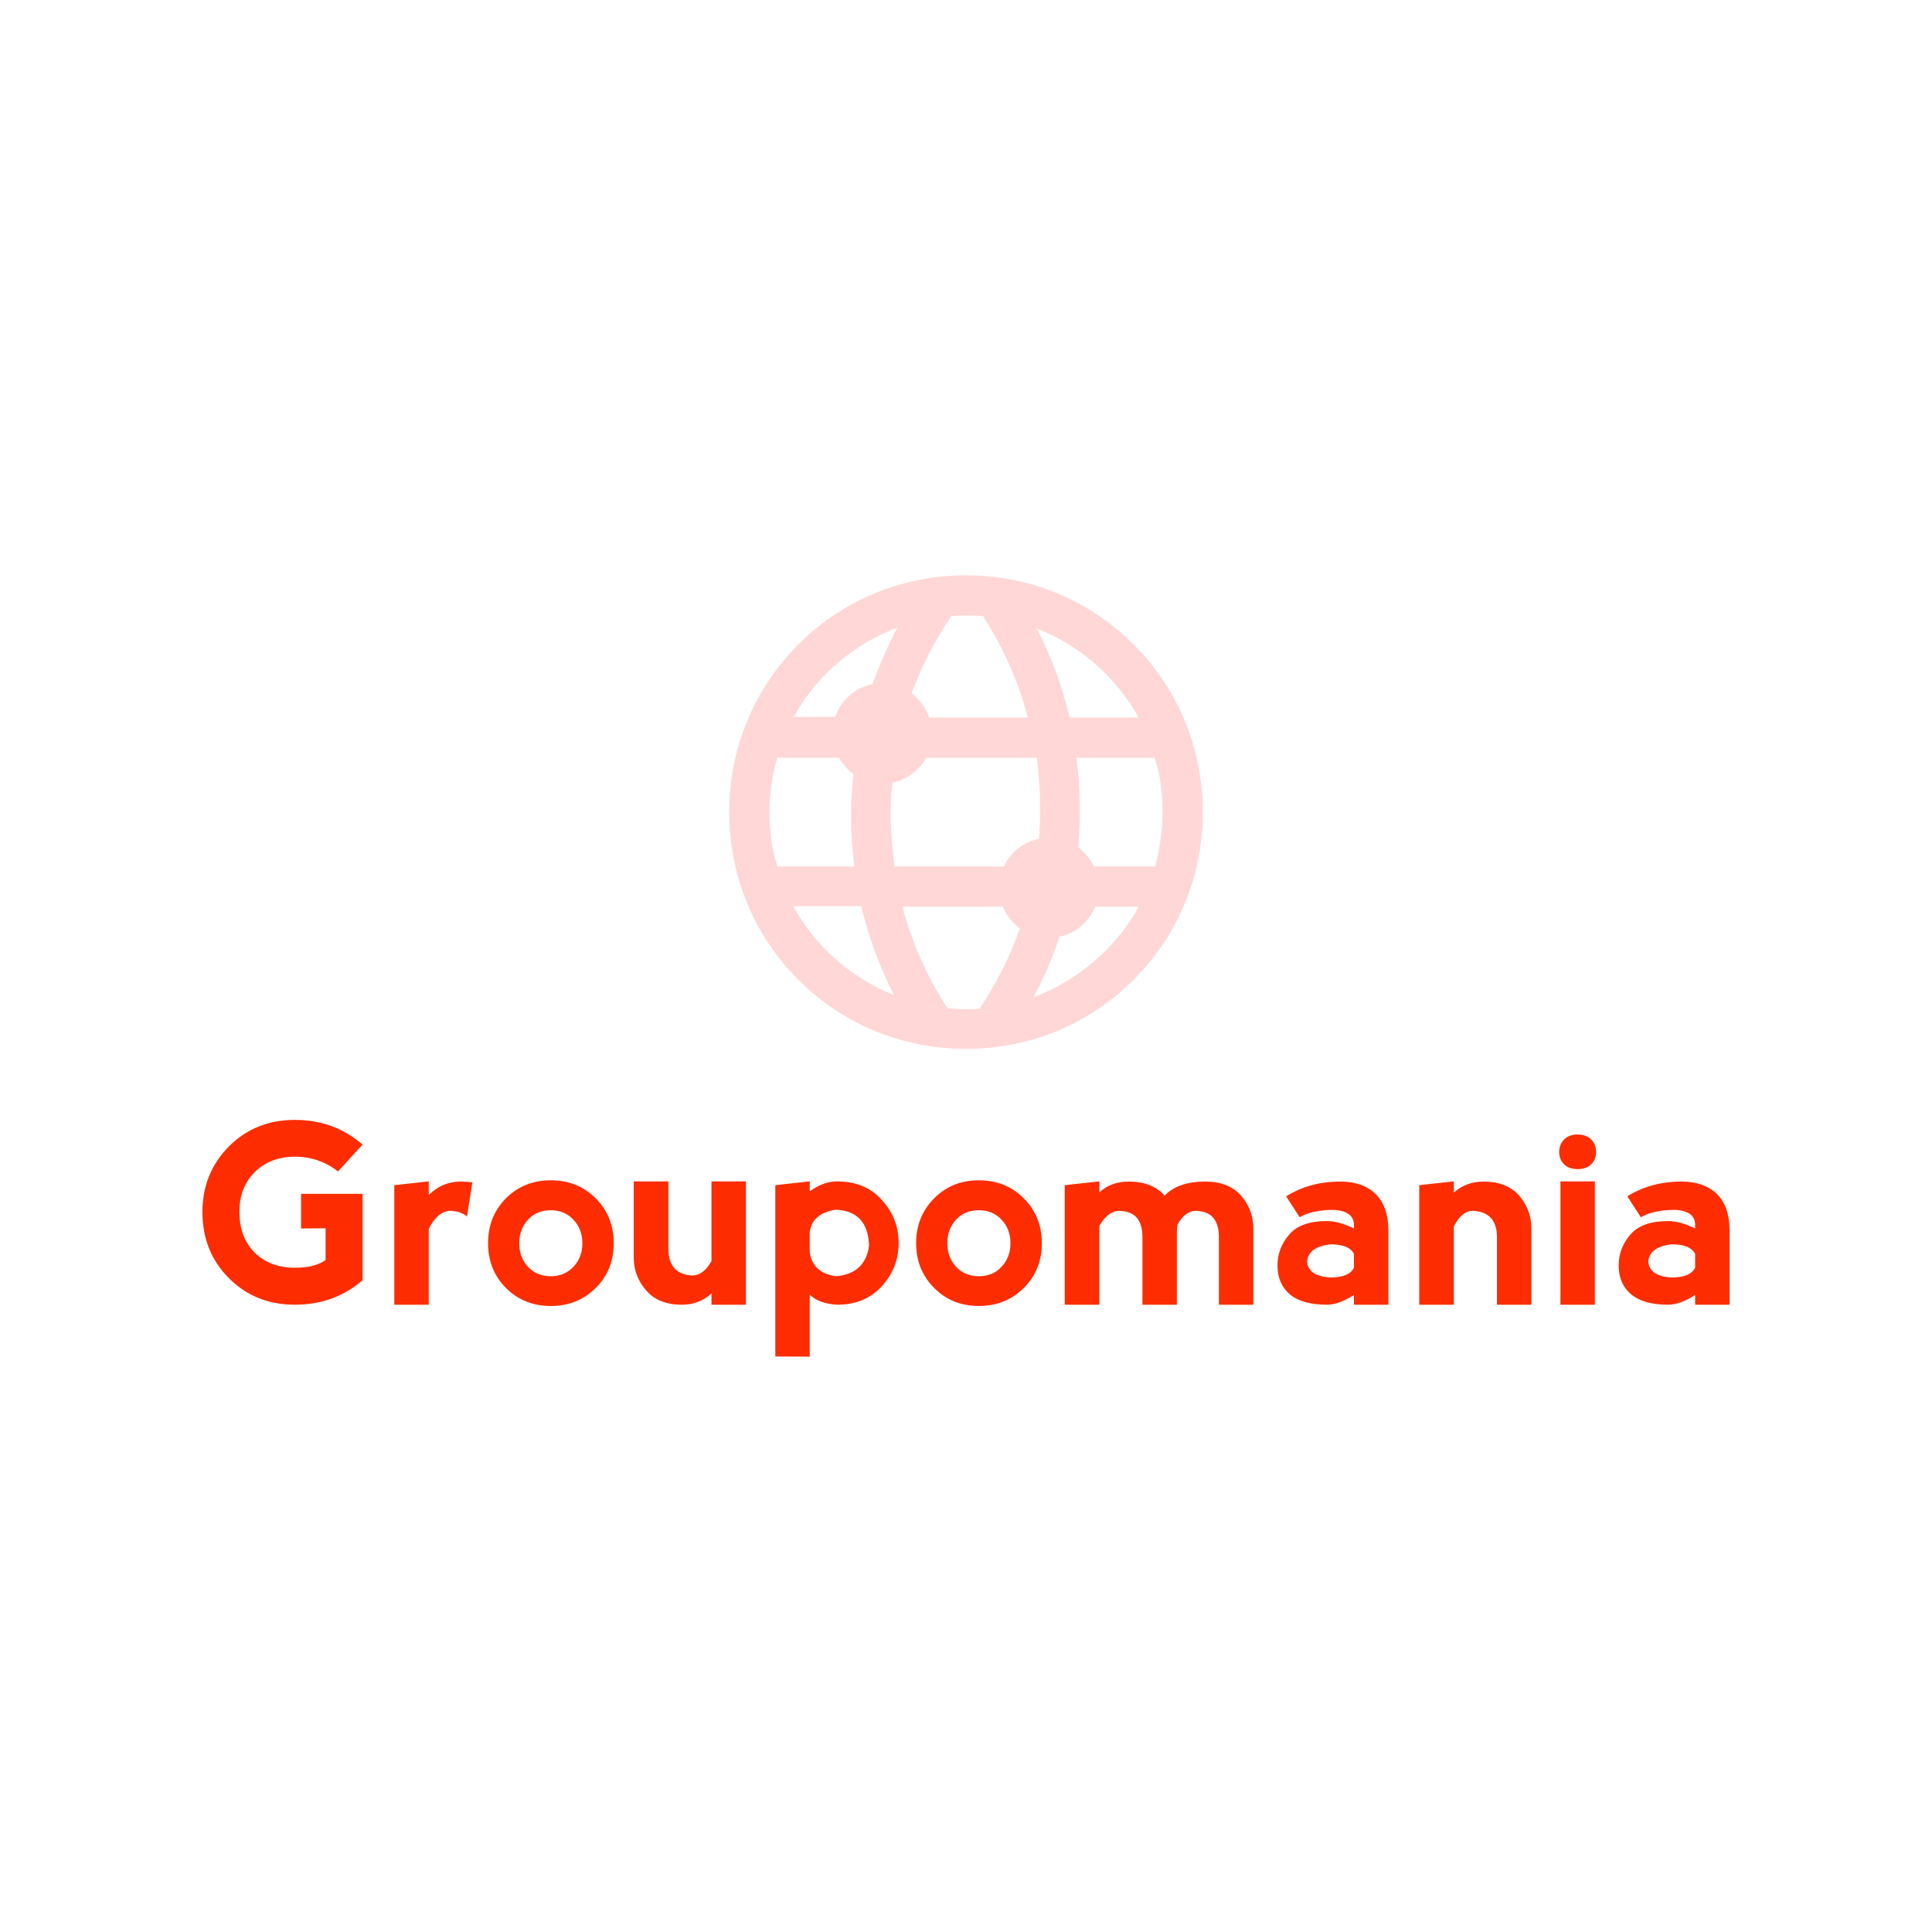
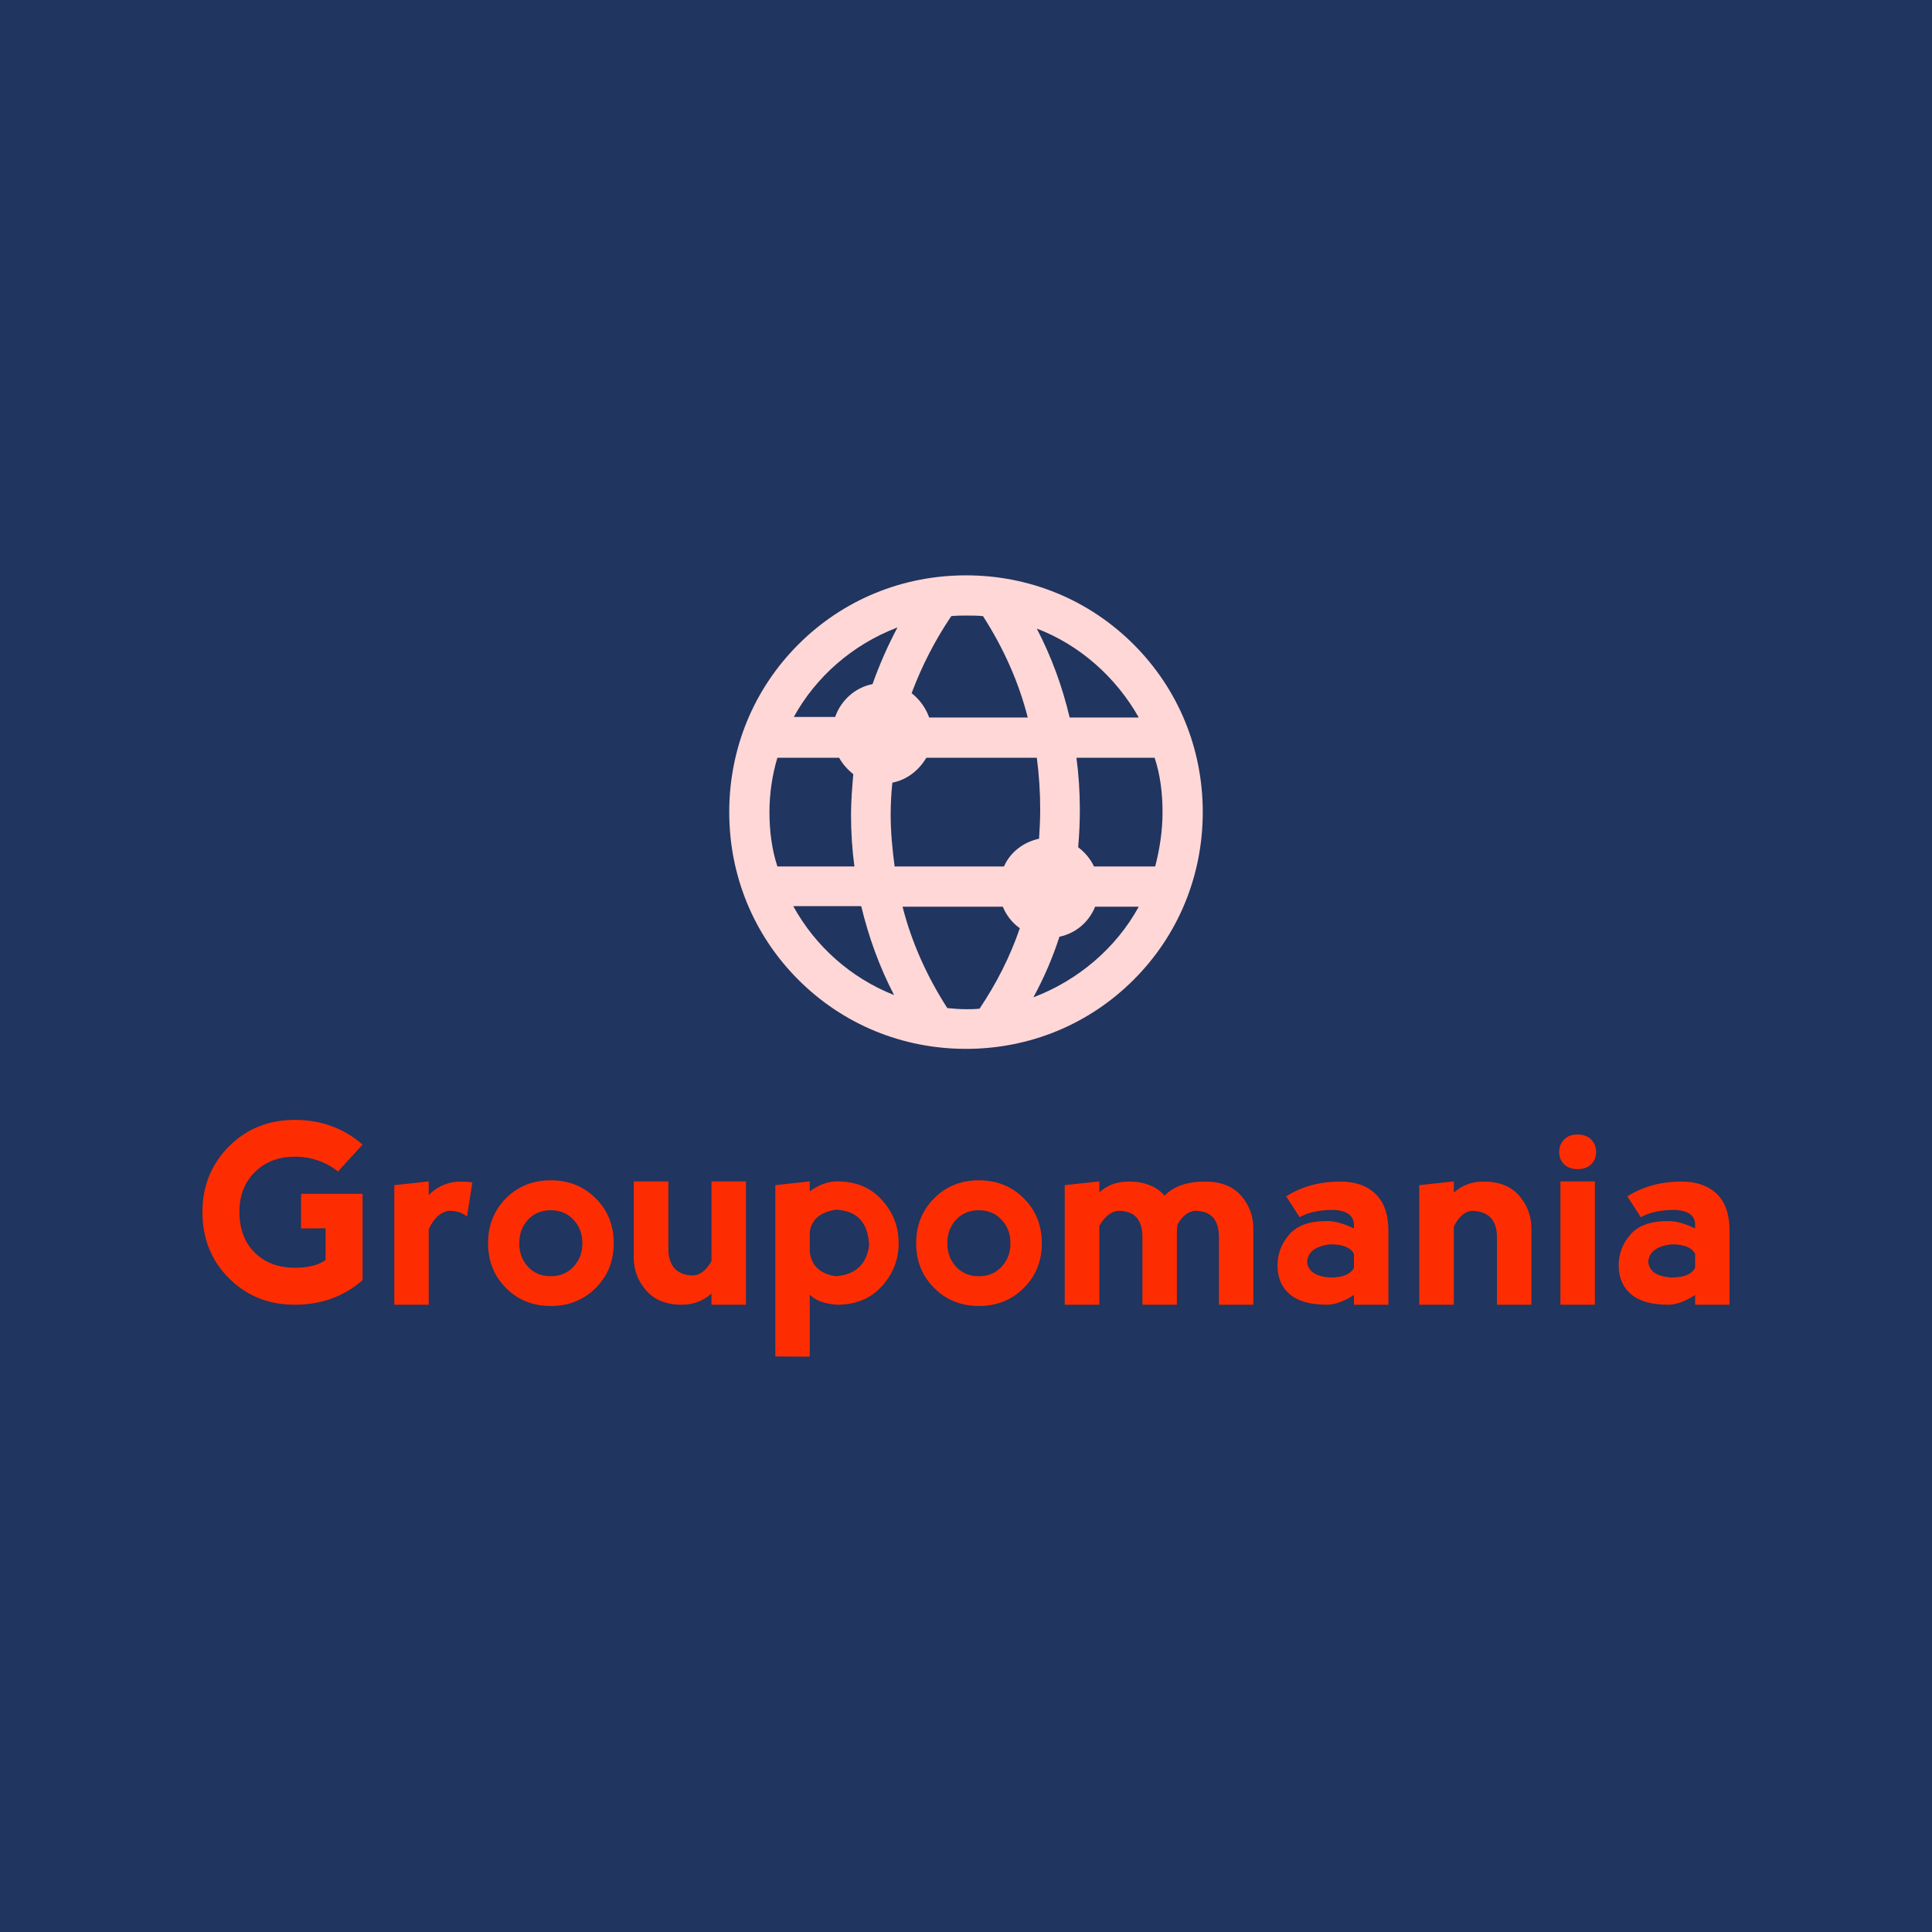
<svg xmlns="http://www.w3.org/2000/svg" data-v-1084b650="" viewBox="0 0 300 300">
-   <rect data-v-1084b650="" fill="#FFFFFF" x="0" y="0" width="300px" height="300px" class="logo-background-square" />
+   <rect data-v-1084b650="" fill="#20355F" x="0" y="0" width="300px" height="300px" class="logo-background-square" />
  <g data-v-1084b650="" id="7e319840-739a-a0f1-f316-ea813584ba79" fill="#FD2D01" transform="matrix(2.8,0,0,2.8,30.622,167.1206)">
    <path d="M5.41 12.67L5.41 12.67Q3.23 12.67 1.76 11.20L1.76 11.20L1.76 11.20Q0.29 9.73 0.29 7.53L0.29 7.53L0.29 7.53Q0.29 5.37 1.76 3.89L1.76 3.89L1.76 3.89Q3.23 2.42 5.41 2.42L5.41 2.42L5.41 2.42Q7.60 2.42 9.17 3.79L9.17 3.79L7.81 5.28L7.81 5.28Q6.76 4.46 5.41 4.46L5.41 4.46L5.41 4.46Q4.03 4.47 3.18 5.33L3.18 5.33L3.18 5.33Q2.34 6.18 2.34 7.51L2.34 7.51L2.34 7.51Q2.34 8.94 3.19 9.78L3.19 9.78L3.19 9.78Q4.04 10.62 5.42 10.62L5.42 10.62L5.42 10.62Q6.53 10.62 7.12 10.19L7.12 10.19L7.12 8.43L5.76 8.44L5.76 6.52L9.17 6.52L9.17 11.31L9.17 11.31Q7.61 12.67 5.41 12.67L5.41 12.67ZM12.84 5.83L12.84 6.59L12.84 6.59Q13.58 5.84 14.63 5.84L14.63 5.84L14.63 5.84Q14.96 5.84 15.26 5.89L15.26 5.89L14.96 7.78L14.96 7.78Q14.63 7.48 14.01 7.46L14.01 7.46L14.01 7.46Q13.31 7.51 12.84 8.47L12.84 8.47L12.84 12.67L10.93 12.67L10.93 6.04L12.84 5.83ZM19.61 12.74L19.61 12.74Q18.12 12.74 17.12 11.74L17.12 11.74L17.12 11.74Q16.13 10.74 16.13 9.26L16.13 9.26L16.13 9.26Q16.13 7.77 17.12 6.77L17.12 6.77L17.12 6.77Q18.12 5.77 19.61 5.77L19.61 5.77L19.61 5.77Q21.10 5.77 22.10 6.77L22.10 6.77L22.10 6.77Q23.10 7.77 23.10 9.26L23.10 9.26L23.10 9.26Q23.10 10.75 22.10 11.74L22.10 11.74L22.10 11.74Q21.10 12.74 19.61 12.74L19.61 12.74ZM19.61 11.09L19.61 11.09L19.61 11.09Q20.38 11.09 20.87 10.56L20.87 10.56L20.87 10.56Q21.36 10.04 21.36 9.26L21.36 9.26L21.36 9.26Q21.36 8.48 20.87 7.96L20.87 7.96L20.87 7.96Q20.38 7.43 19.60 7.43L19.60 7.43L19.60 7.43Q18.83 7.43 18.34 7.96L18.34 7.96L18.34 7.96Q17.86 8.48 17.86 9.26L17.86 9.26L17.86 9.26Q17.86 10.04 18.34 10.56L18.34 10.56L18.34 10.56Q18.83 11.09 19.61 11.09ZM28.52 10.25L28.52 10.25L28.52 5.83L30.43 5.83L30.43 12.67L28.52 12.67L28.52 12.05L28.52 12.05Q27.83 12.67 26.88 12.67L26.88 12.67L26.88 12.67Q25.58 12.67 24.90 11.88L24.90 11.88L24.90 11.88Q24.21 11.09 24.21 10.07L24.21 10.07L24.21 5.83L26.13 5.83L26.13 9.59L26.13 9.59Q26.13 10.27 26.47 10.65L26.47 10.65L26.47 10.65Q26.81 11.03 27.50 11.05L27.50 11.05L27.50 11.05Q28.10 11.01 28.52 10.25ZM33.97 15.55L32.06 15.54L32.06 6.04L33.97 5.83L33.97 6.38L33.97 6.38Q34.74 5.83 35.48 5.83L35.48 5.83L35.48 5.83Q37.05 5.83 37.97 6.86L37.97 6.86L37.97 6.86Q38.90 7.88 38.90 9.25L38.90 9.25L38.90 9.25Q38.90 10.62 37.97 11.64L37.97 11.64L37.97 11.64Q37.05 12.67 35.48 12.67L35.48 12.67L35.48 12.67Q34.45 12.60 33.97 12.11L33.97 12.11L33.97 15.55ZM33.97 8.63L33.97 8.63L33.97 9.74L33.97 9.74Q34.11 10.89 35.41 11.09L35.41 11.09L35.41 11.09Q37.05 10.96 37.26 9.39L37.26 9.39L37.26 9.39Q37.19 7.47 35.41 7.40L35.41 7.40L35.41 7.40Q34.11 7.61 33.97 8.63ZM43.35 12.74L43.35 12.74Q41.86 12.74 40.87 11.74L40.87 11.74L40.87 11.74Q39.87 10.74 39.87 9.26L39.87 9.26L39.87 9.26Q39.87 7.77 40.87 6.77L40.87 6.77L40.87 6.77Q41.86 5.77 43.35 5.77L43.35 5.77L43.35 5.77Q44.84 5.77 45.84 6.77L45.84 6.77L45.84 6.77Q46.84 7.77 46.84 9.26L46.84 9.26L46.84 9.26Q46.84 10.75 45.84 11.74L45.84 11.74L45.84 11.74Q44.84 12.74 43.35 12.74L43.35 12.74ZM43.35 11.09L43.35 11.09L43.35 11.09Q44.13 11.09 44.61 10.56L44.61 10.56L44.61 10.56Q45.10 10.04 45.10 9.26L45.10 9.26L45.10 9.26Q45.10 8.48 44.61 7.96L44.61 7.96L44.61 7.96Q44.13 7.43 43.34 7.43L43.34 7.43L43.34 7.43Q42.57 7.43 42.08 7.96L42.08 7.96L42.08 7.96Q41.60 8.48 41.60 9.26L41.60 9.26L41.60 9.26Q41.60 10.04 42.08 10.56L42.08 10.56L42.08 10.56Q42.57 11.09 43.35 11.09ZM50.03 8.30L50.03 8.30L50.03 12.67L48.11 12.67L48.11 6.04L50.03 5.83L50.03 6.44L50.03 6.44Q50.67 5.84 51.67 5.84L51.67 5.84L51.67 5.84Q52.96 5.84 53.65 6.62L53.65 6.62L53.65 6.62Q54.40 5.84 55.90 5.84L55.90 5.84L55.90 5.84Q57.20 5.84 57.89 6.62L57.89 6.62L57.89 6.62Q58.57 7.41 58.57 8.44L58.57 8.44L58.57 12.67L56.66 12.67L56.66 8.91L56.66 8.91Q56.66 8.23 56.35 7.85L56.35 7.85L56.35 7.85Q56.04 7.48 55.35 7.46L55.35 7.46L55.35 7.46Q54.78 7.50 54.37 8.21L54.37 8.21L54.37 8.21Q54.33 8.42 54.33 8.64L54.33 8.64L54.33 12.67L52.42 12.67L52.42 8.91L52.42 8.91Q52.42 8.23 52.11 7.85L52.11 7.85L52.11 7.85Q51.80 7.48 51.11 7.46L51.11 7.46L51.11 7.46Q50.48 7.50 50.03 8.30ZM61.14 7.82L60.39 6.66L60.39 6.66Q61.69 5.84 63.40 5.84L63.40 5.84L63.40 5.84Q64.63 5.84 65.34 6.52L65.34 6.52L65.34 6.52Q66.06 7.21 66.06 8.57L66.06 8.57L66.06 12.67L64.15 12.67L64.15 12.13L64.15 12.13Q63.31 12.67 62.64 12.67L62.64 12.67L62.64 12.67Q61.28 12.67 60.59 12.09L60.59 12.09L60.59 12.09Q59.91 11.51 59.91 10.49L59.91 10.49L59.91 10.49Q59.91 9.53 60.56 8.78L60.56 8.78L60.56 8.78Q61.20 8.03 62.64 8.03L62.64 8.03L62.64 8.03Q63.31 8.03 64.15 8.44L64.15 8.44L64.15 8.23L64.15 8.23Q64.13 7.48 63.05 7.41L63.05 7.41L63.05 7.41Q61.82 7.41 61.14 7.82L61.14 7.82ZM64.15 10.62L64.15 10.62L64.15 9.85L64.15 9.85Q63.88 9.32 62.85 9.32L62.85 9.32L62.85 9.32Q61.62 9.46 61.55 10.28L61.55 10.28L61.55 10.28Q61.62 11.09 62.85 11.16L62.85 11.16L62.85 11.16Q63.88 11.16 64.15 10.62ZM69.69 8.33L69.69 8.33L69.69 12.67L67.77 12.67L67.77 6.04L69.69 5.83L69.69 6.45L69.69 6.45Q70.38 5.84 71.33 5.84L71.33 5.84L71.33 5.84Q72.63 5.84 73.31 6.62L73.31 6.62L73.31 6.62Q73.99 7.41 73.99 8.44L73.99 8.44L73.99 12.67L72.08 12.67L72.08 8.91L72.08 8.91Q72.08 8.23 71.74 7.85L71.74 7.85L71.74 7.85Q71.39 7.48 70.70 7.46L70.70 7.46L70.70 7.46Q70.11 7.50 69.69 8.33ZM77.51 12.67L75.60 12.67L75.60 5.83L77.51 5.83L77.51 12.67ZM75.53 4.20L75.53 4.20L75.53 4.20Q75.53 4.61 75.80 4.88L75.80 4.88L75.80 4.88Q76.08 5.15 76.56 5.15L76.56 5.15L76.56 5.15Q77.03 5.15 77.31 4.88L77.31 4.88L77.31 4.88Q77.58 4.61 77.58 4.20L77.58 4.20L77.58 4.20Q77.58 3.79 77.31 3.51L77.31 3.51L77.31 3.51Q77.03 3.23 76.54 3.23L76.54 3.23L76.54 3.23Q76.08 3.23 75.80 3.51L75.80 3.51L75.80 3.51Q75.53 3.79 75.53 4.20ZM80.06 7.82L79.31 6.66L79.31 6.66Q80.61 5.84 82.32 5.84L82.32 5.84L82.32 5.84Q83.55 5.84 84.27 6.52L84.27 6.52L84.27 6.52Q84.98 7.21 84.98 8.57L84.98 8.57L84.98 12.67L83.07 12.67L83.07 12.13L83.07 12.13Q82.24 12.67 81.57 12.67L81.57 12.67L81.57 12.67Q80.20 12.67 79.52 12.09L79.52 12.09L79.52 12.09Q78.83 11.51 78.83 10.49L78.83 10.49L78.83 10.49Q78.83 9.53 79.48 8.78L79.48 8.78L79.48 8.78Q80.12 8.03 81.57 8.03L81.57 8.03L81.57 8.03Q82.23 8.03 83.07 8.44L83.07 8.44L83.07 8.23L83.07 8.23Q83.06 7.48 81.98 7.41L81.98 7.41L81.98 7.41Q80.75 7.41 80.06 7.82L80.06 7.82ZM83.07 10.62L83.07 10.62L83.07 9.85L83.07 9.85Q82.80 9.32 81.77 9.32L81.77 9.32L81.77 9.32Q80.54 9.46 80.47 10.28L80.47 10.28L80.47 10.28Q80.54 11.09 81.77 11.16L81.77 11.16L81.77 11.16Q82.80 11.16 83.07 10.62Z" />
  </g>
  <g data-v-1084b650="" id="4cb061db-73fa-16fe-1d0a-15980590225e" stroke="none" fill="#FFD7D7" transform="matrix(0.2931738,0,0,0.2931738,106.0239,82.12729)">
    <svg viewBox="-205 207 100 100">
      <switch>
        <g>
          <path d="M-155 298.8c11.2 0 21.7-4.3 29.6-12.2 7.9-7.9 12.2-18.4 12.2-29.6 0-11.2-4.3-21.7-12.2-29.6-7.9-7.9-18.4-12.2-29.6-12.2s-21.7 4.3-29.6 12.2c-7.9 7.9-12.2 18.4-12.2 29.6 0 11.2 4.3 21.7 12.2 29.6 7.9 7.9 18.4 12.2 29.6 12.2zm2.4-7.1c-.8.1-1.6.1-2.4.1-1.1 0-2.2-.1-3.3-.2-3.6-5.6-6.3-11.6-7.9-17.9h17.7c.6 1.5 1.7 2.9 3 3.8-1.7 5-4.1 9.7-7.1 14.2zm9.5-2c1.9-3.5 3.4-7 4.6-10.7 2.9-.6 5.2-2.6 6.3-5.3h7.7c-4 7.3-10.7 13-18.6 16zm22.8-32.7c0 3.3-.5 6.5-1.3 9.6h-10.8c-.6-1.3-1.6-2.5-2.8-3.4.2-2.2.3-4.4.3-6.6 0-3.1-.2-6.2-.6-9.2h13.8c1 3 1.4 6.3 1.4 9.6zm-4.2-16.7h-12.2c-1.3-5.5-3.2-10.7-5.8-15.7 7.6 2.9 14 8.6 18 15.7zm-17.4 16.3c0 1.7-.1 3.4-.2 5.1-2.8.6-5.1 2.4-6.2 4.9h-19.3c-.4-3-.7-6.1-.7-9.1 0-1.9.1-3.8.3-5.7 2.6-.5 4.7-2.2 6-4.4h19.5c.4 3 .6 6.1.6 9.2zm-15.7-34.2c.9-.1 1.8-.1 2.6-.1 1 0 2 0 3 .1 3.6 5.6 6.3 11.6 7.9 17.9h-17.4c-.6-1.7-1.7-3.2-3.1-4.3 1.8-4.8 4.1-9.3 7-13.6zm-9.5 2c-1.7 3.2-3.2 6.6-4.4 10-3.1.6-5.6 2.9-6.6 5.8h-7.3c3.9-7.1 10.4-12.8 18.3-15.8zm-22.6 32.6c0-3.3.5-6.6 1.4-9.6h10.9c.6 1.1 1.5 2.1 2.5 2.9-.2 2.4-.4 4.8-.4 7.2 0 3.1.2 6.1.6 9.1h-13.6c-1-3.1-1.4-6.3-1.4-9.6zm16.2 16.6c1.3 5.4 3.2 10.7 5.8 15.7-7.6-3-13.9-8.6-17.8-15.7h12z" />
        </g>
      </switch>
    </svg>
  </g>
</svg>
